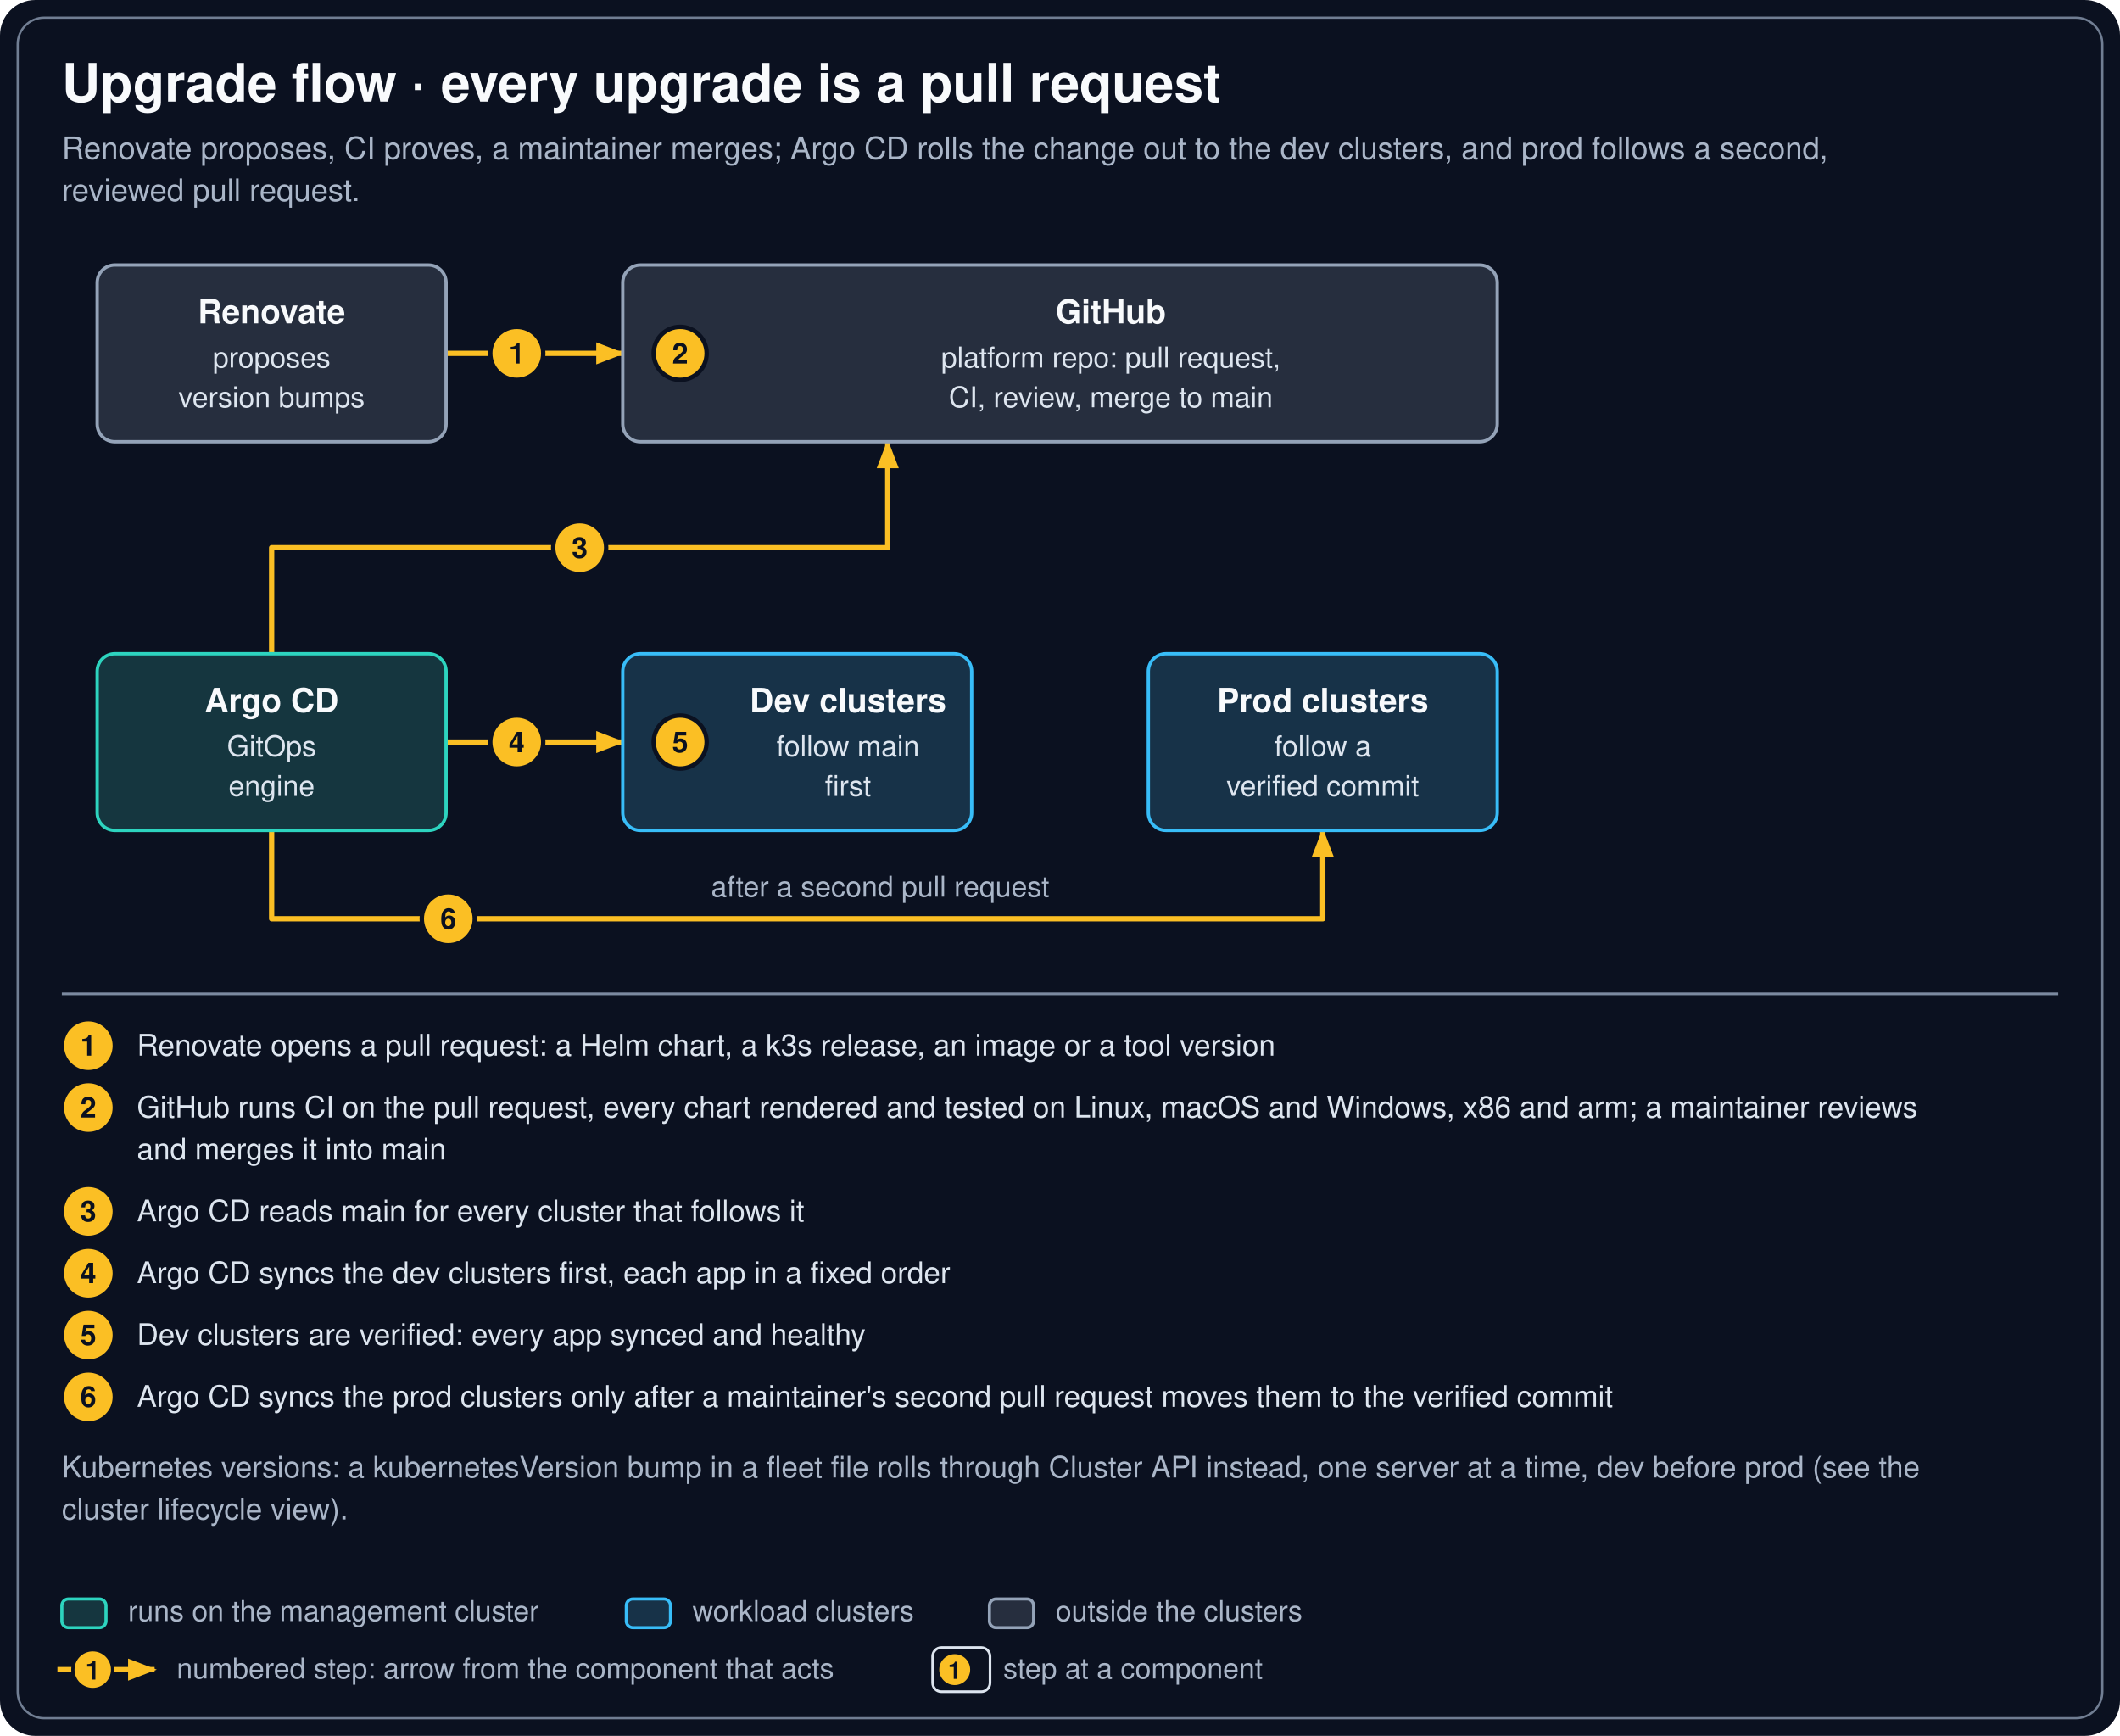
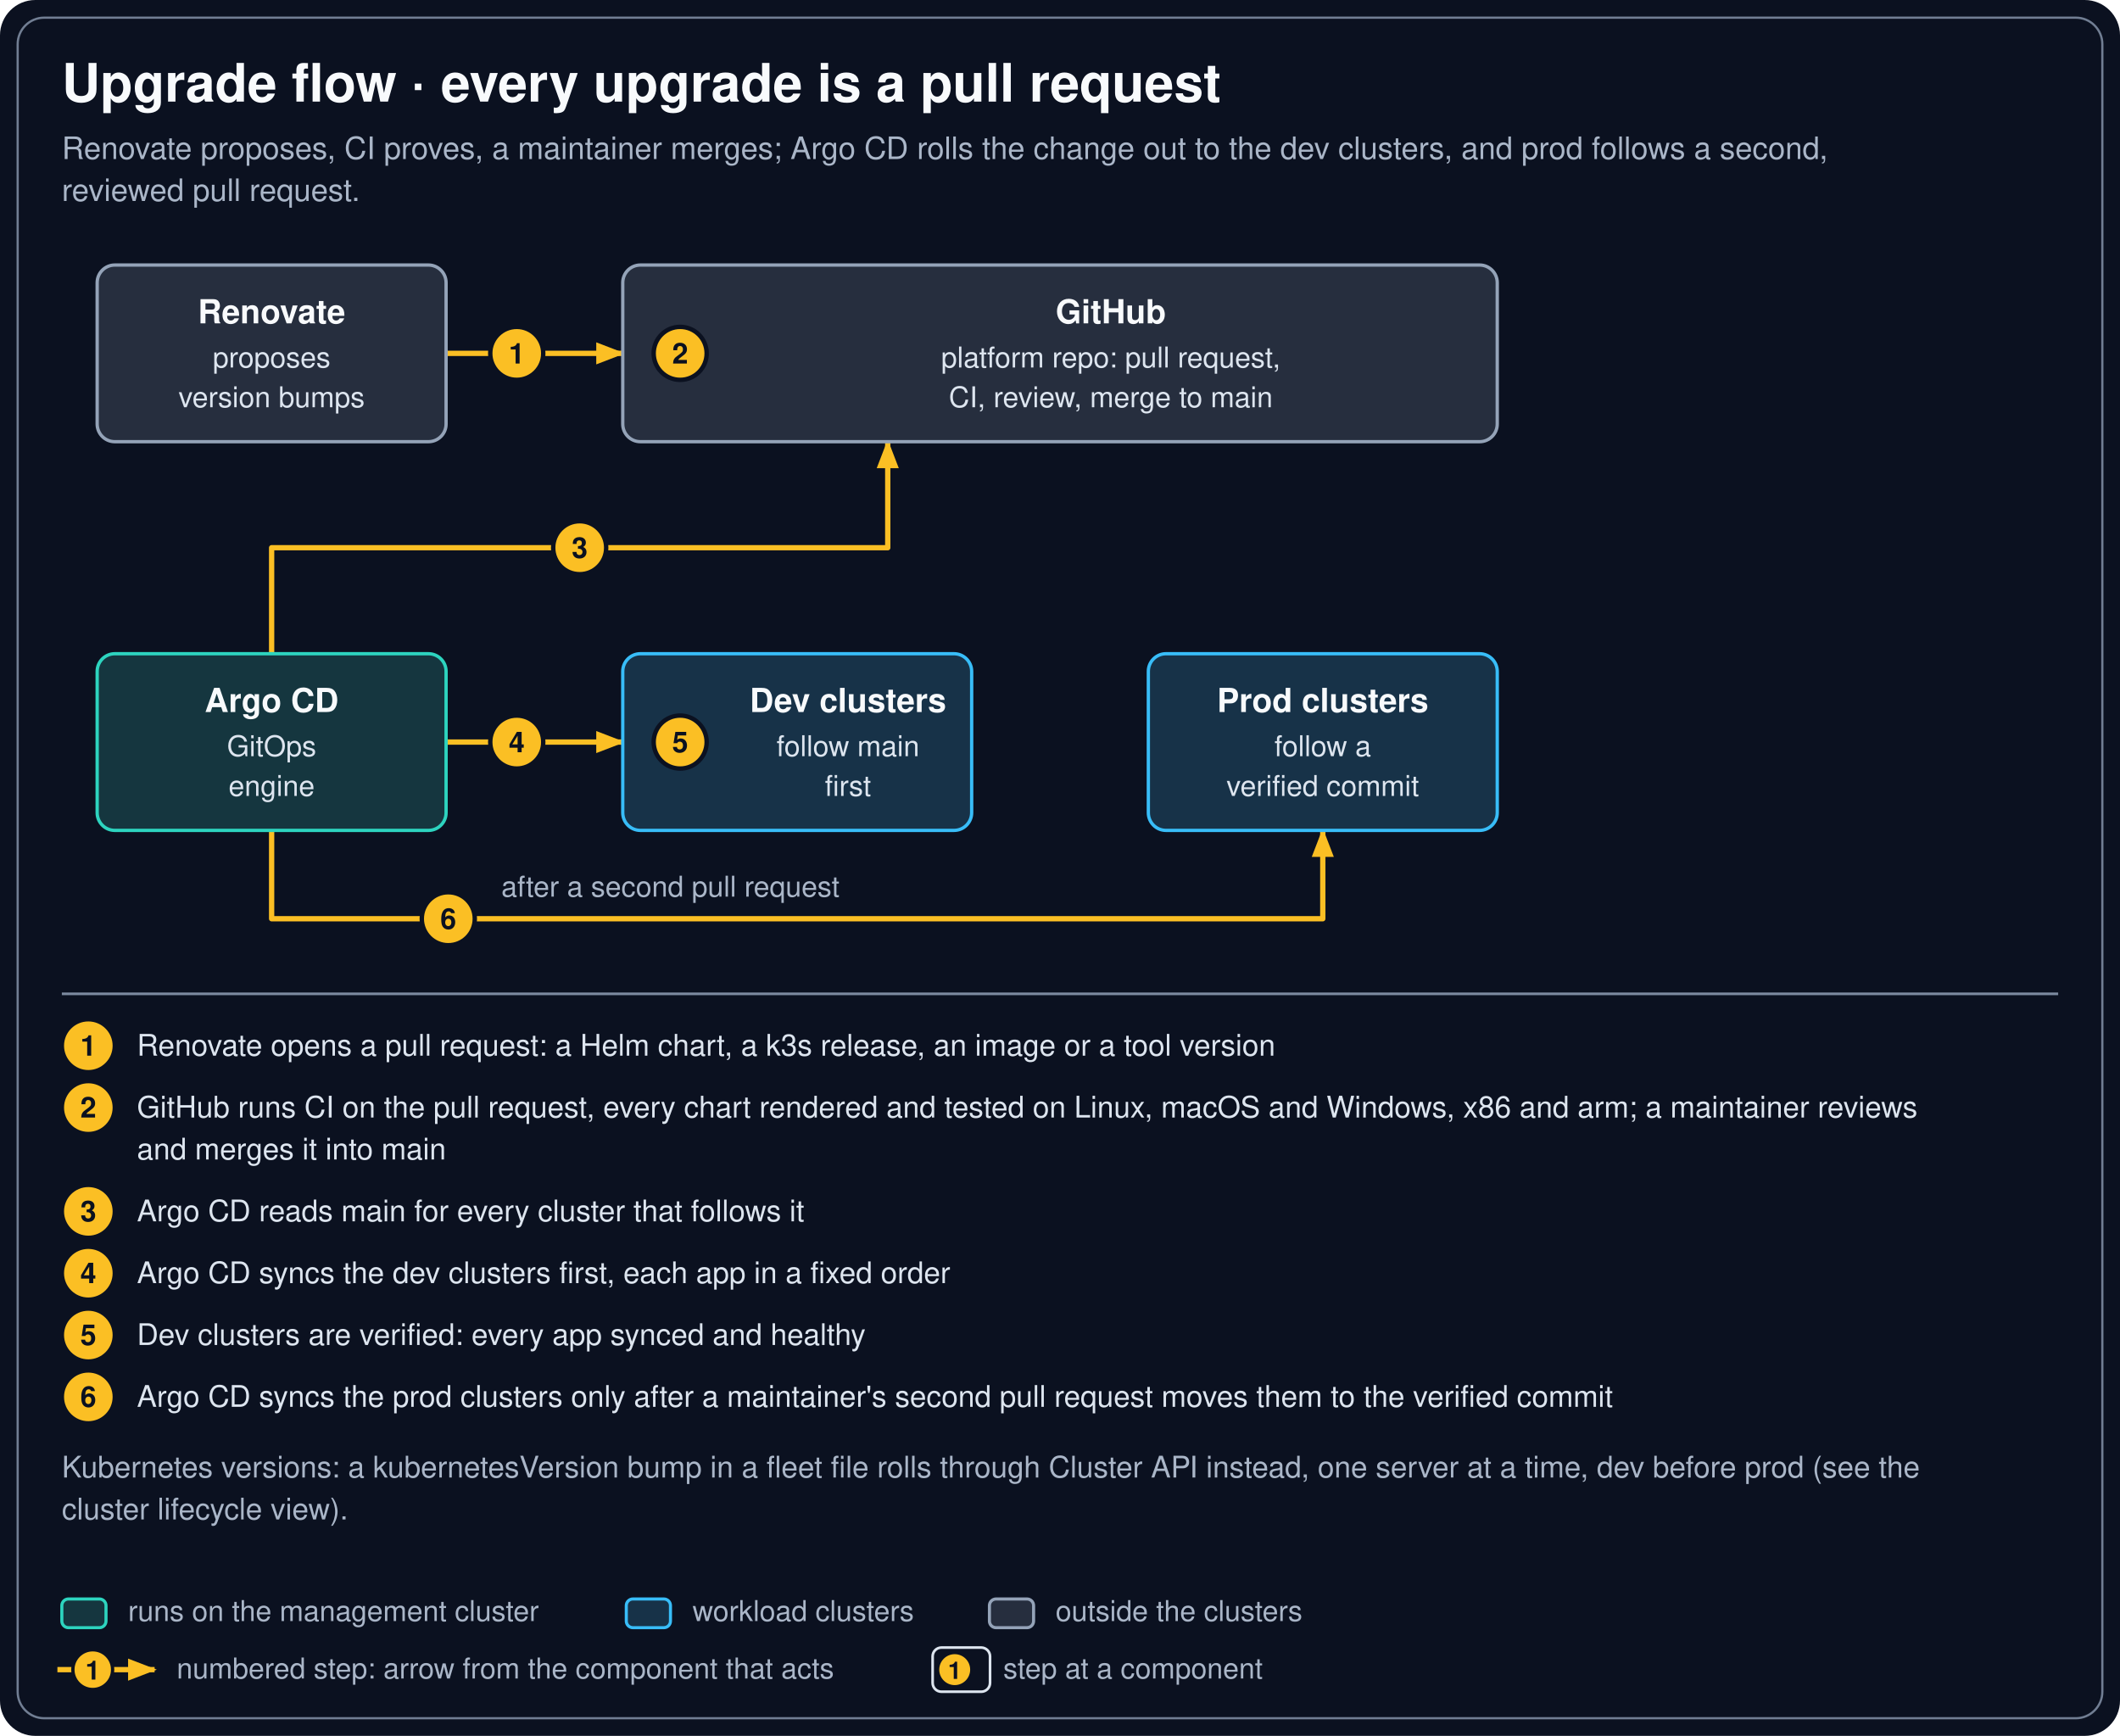
<svg xmlns="http://www.w3.org/2000/svg" width="960" height="786" viewBox="0 0 960 786" role="img" aria-label="Upgrade flow · every upgrade is a pull request">
  <style>.s{font-family:'Segoe UI','Helvetica Neue',Helvetica,Arial,'Liberation Sans',sans-serif}.m{font-family:'JetBrains Mono',SFMono-Regular,Menlo,Consolas,'Liberation Mono',monospace}.fx{fill:none;stroke-width:3.4;stroke-linecap:round;stroke-dasharray:4 10;opacity:0;animation:fxdash .9s linear infinite,fxseq 9.10s linear infinite both}@keyframes fxdash{to{stroke-dashoffset:-14}}@keyframes fxseq{0%{opacity:0}3%{opacity:1}29.0%{opacity:1}34.0%{opacity:0}100%{opacity:0}}@media (prefers-reduced-motion:reduce){.fx{animation:none;opacity:0}}</style>
  <defs>
    <marker id="ahfbbf24" markerWidth="13" markerHeight="10" refX="12" refY="5" orient="auto" markerUnits="userSpaceOnUse">
      <path d="M0,0 L13,5 L0,10 z" fill="#fbbf24" />
    </marker>
    <marker id="asfbbf24" markerWidth="13" markerHeight="10" refX="1" refY="5" orient="auto" markerUnits="userSpaceOnUse">
      <path d="M13,0 L0,5 L13,10 z" fill="#fbbf24" />
    </marker>
  </defs>
  <rect width="960" height="786" rx="16" fill="#0b1120" />
  <rect x="8" y="8" width="944" height="770" rx="12" fill="none" stroke="#8b9ab0" stroke-opacity=".8" />
  <path d="M 202.0 160.0 L 282.0 160.0" fill="none" stroke="#fbbf24" stroke-width="2.4" stroke-linejoin="round" marker-end="url(#ahfbbf24)" />
  <path d="M 123.0 296.0 L 123.0 248.0 L 402.0 248.0 L 402.0 200.0" fill="none" stroke="#fbbf24" stroke-width="2.4" stroke-linejoin="round" marker-end="url(#ahfbbf24)" />
  <path d="M 202.0 336.0 L 282.0 336.0" fill="none" stroke="#fbbf24" stroke-width="2.4" stroke-linejoin="round" marker-end="url(#ahfbbf24)" />
  <path d="M 123.0 376.0 L 123.0 416.0 L 599.0 416.0 L 599.0 376.0" fill="none" stroke="#fbbf24" stroke-width="2.4" stroke-linejoin="round" marker-end="url(#ahfbbf24)" />
  <path class="fx" d="M 202.0 160.0 L 282.0 160.0" stroke="#fde5a7" style="animation-delay:0s,0.00s" />
  <path class="fx" d="M 123.0 296.0 L 123.0 248.0 L 402.0 248.0 L 402.0 200.0" stroke="#fde5a7" style="animation-delay:0s,2.20s" />
  <path class="fx" d="M 202.0 336.0 L 282.0 336.0" stroke="#fde5a7" style="animation-delay:0s,3.30s" />
  <path class="fx" d="M 123.0 376.0 L 123.0 416.0 L 599.0 416.0 L 599.0 376.0" stroke="#fde5a7" style="animation-delay:0s,5.50s" />
  <rect x="44" y="120" width="158" height="80" rx="8" fill="#262e3e" stroke="#94a3b8" stroke-width="1.5" />
  <text class="s" x="123.0" y="146.4" font-size="15" fill="#f8fafc" font-weight="600" text-anchor="middle">Renovate</text>
  <text class="s" x="123.0" y="166.4" font-size="13" fill="#dde5ef" text-anchor="middle">proposes</text>
  <text class="s" x="123.0" y="184.4" font-size="13" fill="#dde5ef" text-anchor="middle">version bumps</text>
  <rect x="282" y="120" width="396" height="80" rx="8" fill="#262e3e" stroke="#94a3b8" stroke-width="1.5" />
  <text class="s" x="503.0" y="146.4" font-size="15" fill="#f8fafc" font-weight="600" text-anchor="middle">GitHub</text>
  <text class="s" x="503.0" y="166.4" font-size="13" fill="#dde5ef" text-anchor="middle">platform repo: pull request,</text>
  <text class="s" x="503.0" y="184.4" font-size="13" fill="#dde5ef" text-anchor="middle">CI, review, merge to main</text>
  <rect x="44" y="296" width="158" height="80" rx="8" fill="#15363f" stroke="#2dd4bf" stroke-width="1.5" />
  <text class="s" x="123.0" y="322.4" font-size="15" fill="#f8fafc" font-weight="600" text-anchor="middle">Argo CD</text>
  <text class="s" x="123.0" y="342.4" font-size="13" fill="#dde5ef" text-anchor="middle">GitOps</text>
  <text class="s" x="123.0" y="360.4" font-size="13" fill="#dde5ef" text-anchor="middle">engine</text>
  <rect x="282" y="296" width="158" height="80" rx="8" fill="#173248" stroke="#38bdf8" stroke-width="1.5" />
  <text class="s" x="384.0" y="322.4" font-size="15" fill="#f8fafc" font-weight="600" text-anchor="middle">Dev clusters</text>
  <text class="s" x="384.0" y="342.4" font-size="13" fill="#dde5ef" text-anchor="middle">follow main</text>
  <text class="s" x="384.0" y="360.4" font-size="13" fill="#dde5ef" text-anchor="middle">first</text>
  <rect x="520" y="296" width="158" height="80" rx="8" fill="#173248" stroke="#38bdf8" stroke-width="1.5" />
  <text class="s" x="599.0" y="322.4" font-size="15" fill="#f8fafc" font-weight="600" text-anchor="middle">Prod clusters</text>
  <text class="s" x="599.0" y="342.4" font-size="13" fill="#dde5ef" text-anchor="middle">follow a</text>
  <text class="s" x="599.0" y="360.4" font-size="13" fill="#dde5ef" text-anchor="middle">verified commit</text>
  <text class="s" x="28.0" y="46.0" font-size="24" fill="#f8fafc" font-weight="700">Upgrade flow · every upgrade is a pull request</text>
  <text class="s" x="28.0" y="72.0" font-size="14" fill="#aab6c8">Renovate proposes, CI proves, a maintainer merges; Argo CD rolls the change out to the dev clusters, and prod follows a second,</text>
  <text class="s" x="28.0" y="91.0" font-size="14" fill="#aab6c8">reviewed pull request.</text>
  <circle cx="308.0" cy="160.0" r="12" fill="#fbbf24" stroke="#0b1120" stroke-width="2" />
  <text class="s" x="308.0" y="164.6" font-size="13" font-weight="700" fill="#0b1120" text-anchor="middle">2</text>
  <circle cx="308.0" cy="336.0" r="12" fill="#fbbf24" stroke="#0b1120" stroke-width="2" />
  <text class="s" x="308.0" y="340.6" font-size="13" font-weight="700" fill="#0b1120" text-anchor="middle">5</text>
  <circle cx="234.0" cy="160.0" r="12" fill="#fbbf24" stroke="#0b1120" stroke-width="2" />
  <text class="s" x="234.0" y="164.6" font-size="13" font-weight="700" fill="#0b1120" text-anchor="middle">1</text>
  <circle cx="262.5" cy="248.0" r="12" fill="#fbbf24" stroke="#0b1120" stroke-width="2" />
  <text class="s" x="262.5" y="252.6" font-size="13" font-weight="700" fill="#0b1120" text-anchor="middle">3</text>
  <circle cx="234.0" cy="336.0" r="12" fill="#fbbf24" stroke="#0b1120" stroke-width="2" />
  <text class="s" x="234.0" y="340.6" font-size="13" font-weight="700" fill="#0b1120" text-anchor="middle">4</text>
-   <rect x="318.0" y="392.0" width="170.4" height="20.0" rx="3" fill="#0b1120" />
-   <text class="s" x="322.0" y="406.0" font-size="13" fill="#aab6c8">after a second pull request</text>
+   <rect x="223.0" y="392.0" width="170.4" height="20.0" rx="3" fill="#0b1120" />
+   <text class="s" x="227.0" y="406.0" font-size="13" fill="#aab6c8">after a second pull request</text>
  <circle cx="203.0" cy="416.0" r="12" fill="#fbbf24" stroke="#0b1120" stroke-width="2" />
  <text class="s" x="203.0" y="420.6" font-size="13" font-weight="700" fill="#0b1120" text-anchor="middle">6</text>
  <line x1="28" y1="450" x2="932" y2="450" stroke="#7c8aa0" stroke-width="1.2" />
  <circle cx="40" cy="473.5" r="11" fill="#fbbf24" />
  <text class="s" x="40" y="478" font-size="13" font-weight="700" fill="#0b1120" text-anchor="middle">1</text>
  <text class="s" x="62.0" y="478.0" font-size="13.5" fill="#dde5ef">Renovate opens a pull request: a Helm chart, a k3s release, an image or a tool version</text>
  <circle cx="40" cy="501.5" r="11" fill="#fbbf24" />
  <text class="s" x="40" y="506" font-size="13" font-weight="700" fill="#0b1120" text-anchor="middle">2</text>
  <text class="s" x="62.0" y="506.0" font-size="13.5" fill="#dde5ef">GitHub runs CI on the pull request, every chart rendered and tested on Linux, macOS and Windows, x86 and arm; a maintainer reviews</text>
  <text class="s" x="62.0" y="525.0" font-size="13.5" fill="#dde5ef">and merges it into main</text>
  <circle cx="40" cy="548.5" r="11" fill="#fbbf24" />
  <text class="s" x="40" y="553" font-size="13" font-weight="700" fill="#0b1120" text-anchor="middle">3</text>
  <text class="s" x="62.0" y="553.0" font-size="13.5" fill="#dde5ef">Argo CD reads main for every cluster that follows it</text>
  <circle cx="40" cy="576.5" r="11" fill="#fbbf24" />
  <text class="s" x="40" y="581" font-size="13" font-weight="700" fill="#0b1120" text-anchor="middle">4</text>
  <text class="s" x="62.0" y="581.0" font-size="13.5" fill="#dde5ef">Argo CD syncs the dev clusters first, each app in a fixed order</text>
  <circle cx="40" cy="604.5" r="11" fill="#fbbf24" />
  <text class="s" x="40" y="609" font-size="13" font-weight="700" fill="#0b1120" text-anchor="middle">5</text>
  <text class="s" x="62.0" y="609.0" font-size="13.5" fill="#dde5ef">Dev clusters are verified: every app synced and healthy</text>
  <circle cx="40" cy="632.5" r="11" fill="#fbbf24" />
  <text class="s" x="40" y="637" font-size="13" font-weight="700" fill="#0b1120" text-anchor="middle">6</text>
  <text class="s" x="62.0" y="637.0" font-size="13.5" fill="#dde5ef">Argo CD syncs the prod clusters only after a maintainer's second pull request moves them to the verified commit</text>
  <text class="s" x="28.0" y="669.0" font-size="13.5" fill="#aab6c8">Kubernetes versions: a kubernetesVersion bump in a fleet file rolls through Cluster API instead, one server at a time, dev before prod (see the</text>
  <text class="s" x="28.0" y="688.0" font-size="13.5" fill="#aab6c8">cluster lifecycle view).</text>
  <rect x="28" y="724" width="20" height="13" rx="3" fill="#15363f" stroke="#2dd4bf" stroke-width="1.4" />
  <text class="s" x="58.0" y="734.0" font-size="13" fill="#aab6c8">runs on the management cluster</text>
  <rect x="283.605" y="724" width="20" height="13" rx="3" fill="#173248" stroke="#38bdf8" stroke-width="1.4" />
  <text class="s" x="313.6" y="734.0" font-size="13" fill="#aab6c8">workload clusters</text>
  <rect x="448.042" y="724" width="20" height="13" rx="3" fill="#262e3e" stroke="#94a3b8" stroke-width="1.4" />
  <text class="s" x="478.0" y="734.0" font-size="13" fill="#aab6c8">outside the clusters</text>
  <path d="M 26 756 L 70 756" stroke="#fbbf24" stroke-width="2.4" marker-end="url(#ahfbbf24)" />
  <circle cx="42" cy="756" r="9" fill="#fbbf24" stroke="#0b1120" stroke-width="1.5" />
  <text class="s" x="42" y="760.5" font-size="12" font-weight="700" fill="#0b1120" text-anchor="middle">1</text>
  <text class="s" x="80.0" y="760.0" font-size="13" fill="#aab6c8">numbered step: arrow from the component that acts</text>
  <rect x="422.32" y="746" width="26" height="20" rx="4" fill="none" stroke="#dde5ef" stroke-width="1.2" />
  <circle cx="432.32" cy="756" r="7" fill="#fbbf24" />
  <text class="s" x="432.32" y="760.2" font-size="11" font-weight="700" fill="#0b1120" text-anchor="middle">1</text>
  <text class="s" x="454.3" y="760.0" font-size="13" fill="#aab6c8">step at a component</text>
</svg>
